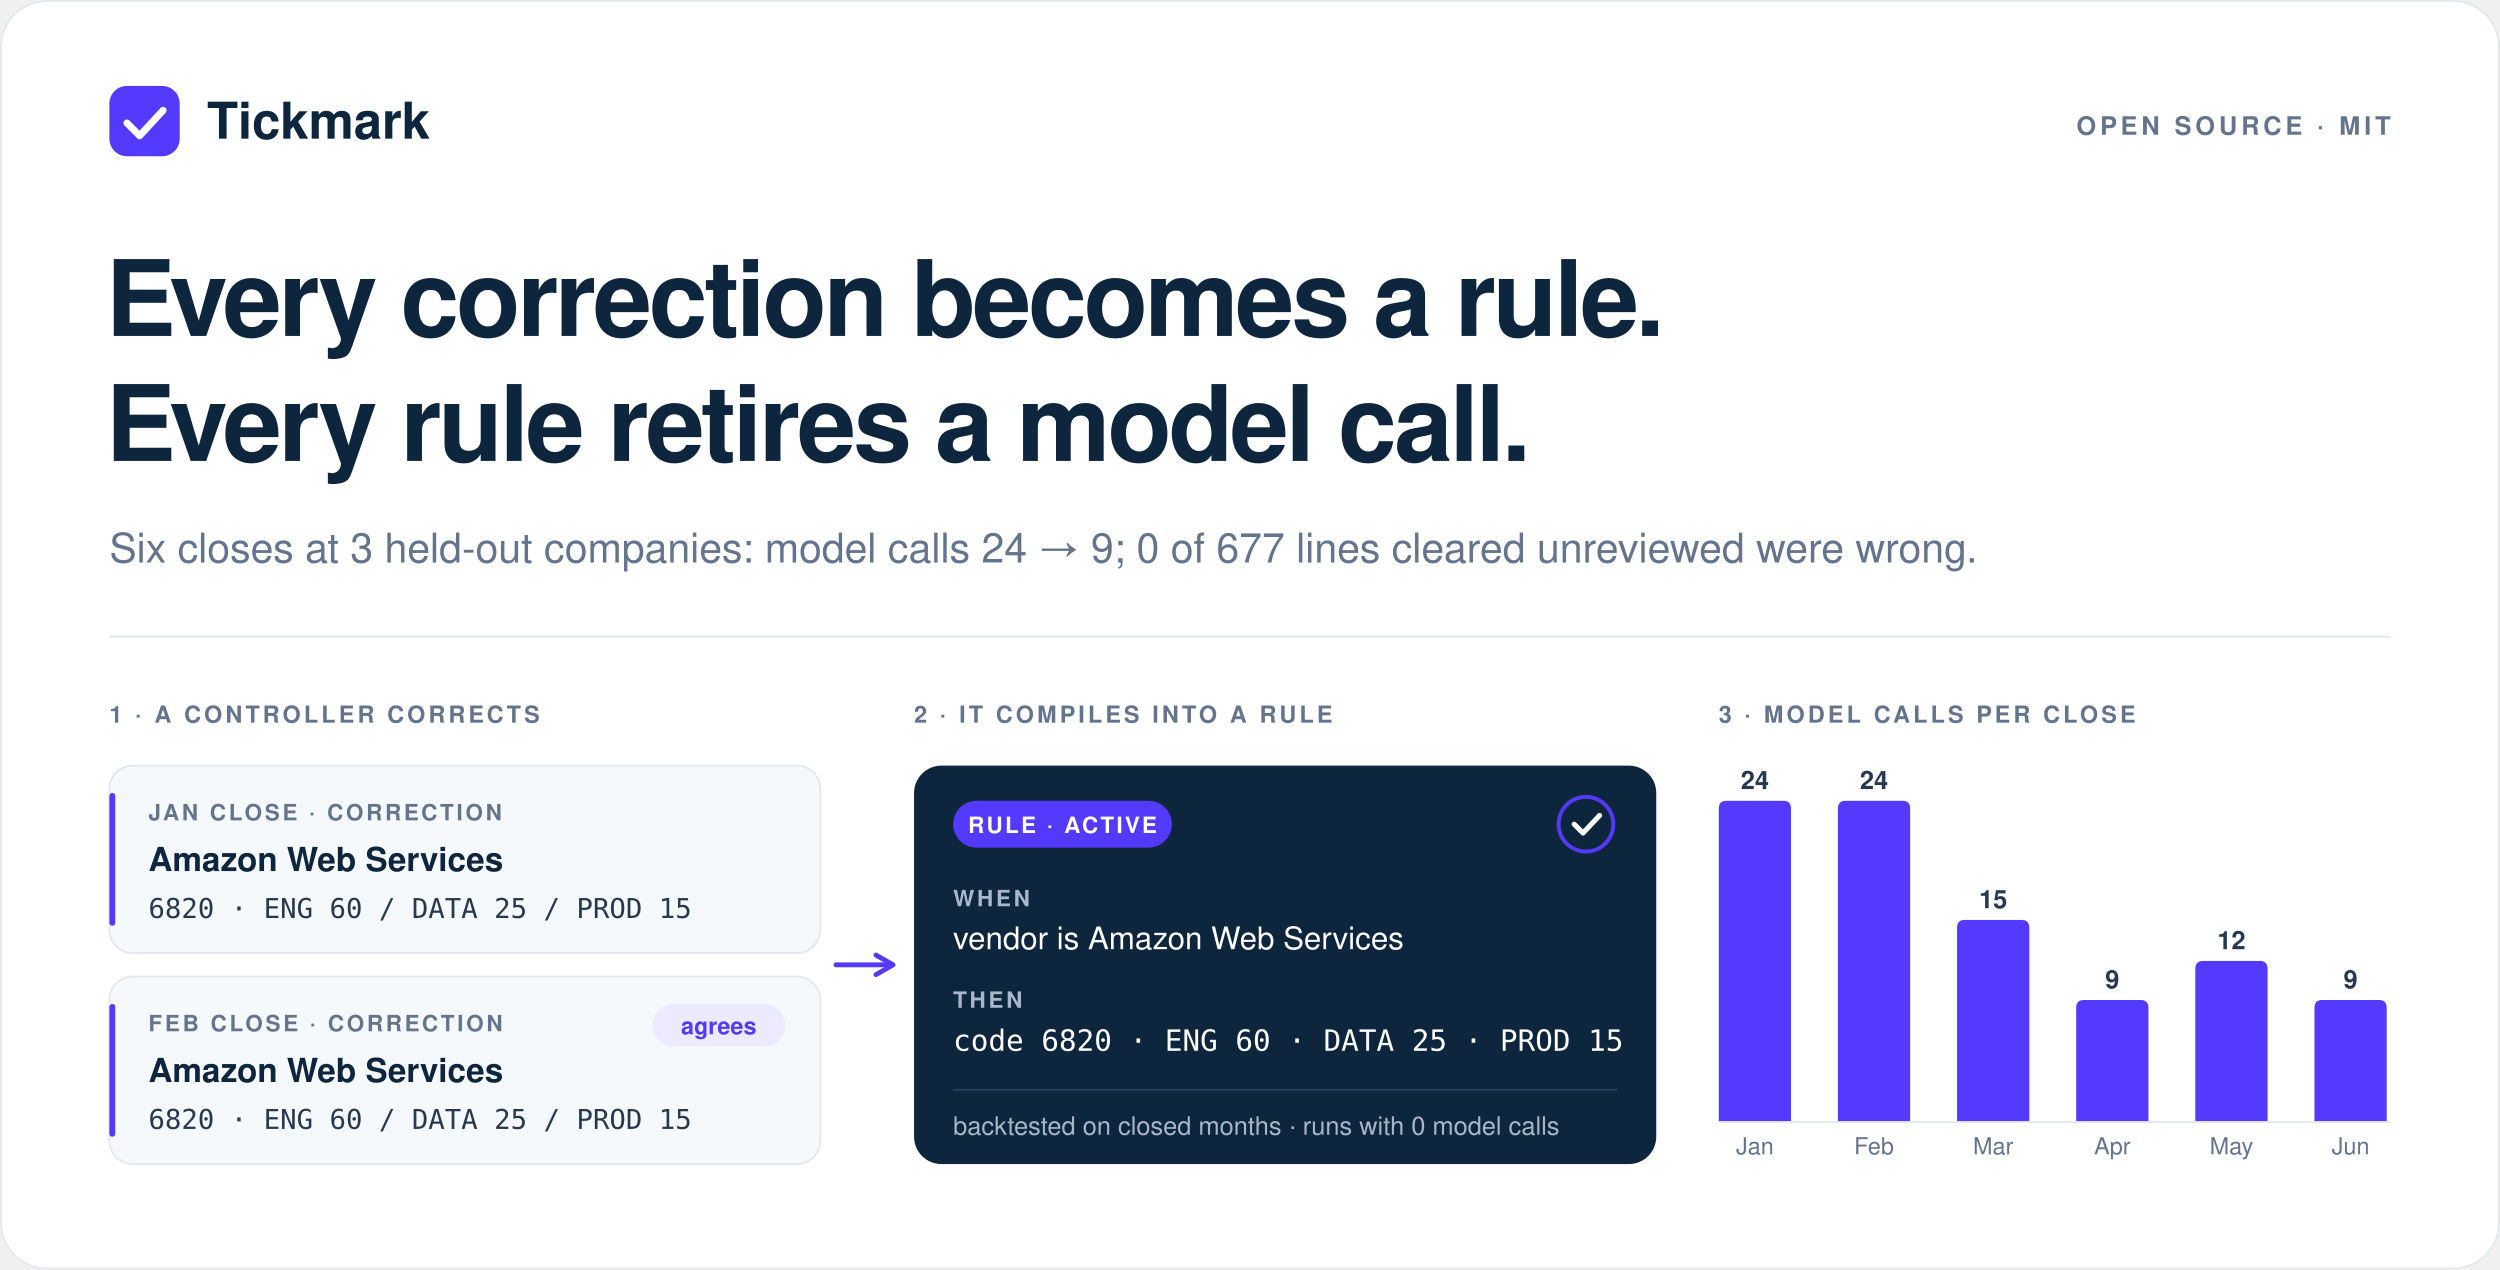
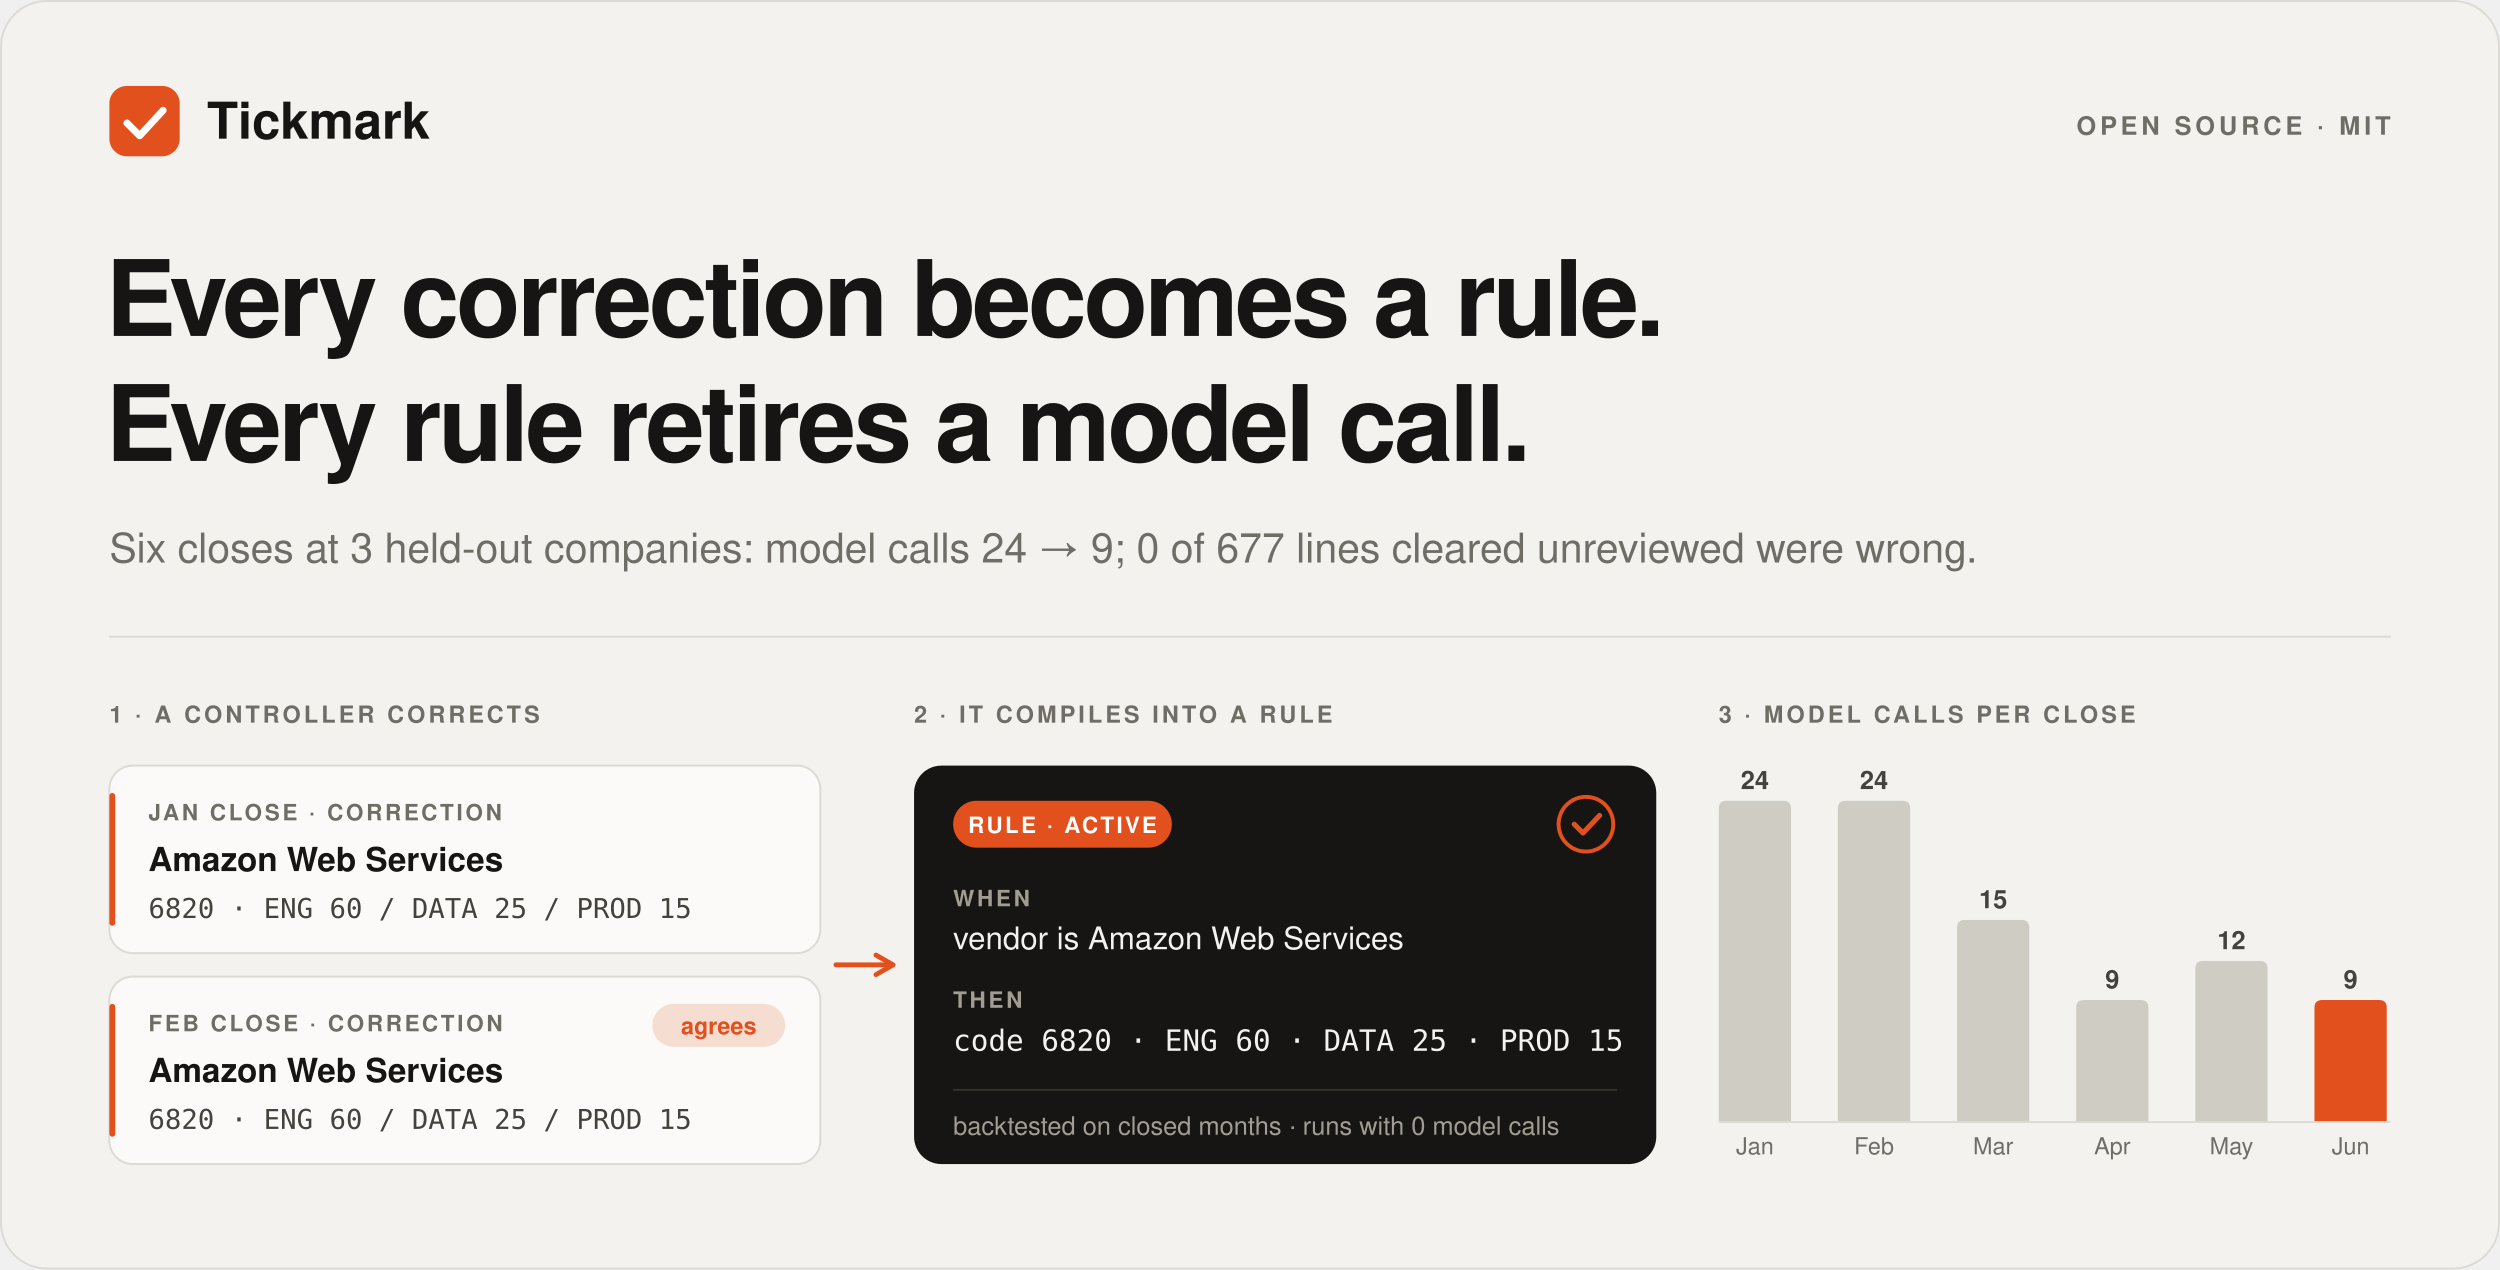
<svg xmlns="http://www.w3.org/2000/svg" width="1280" height="650" viewBox="0 0 1280 650" role="img" aria-labelledby="t d">
  <defs>
    <marker id="head" viewBox="0 0 10 10" refX="7" refY="5" markerWidth="5" markerHeight="5" orient="auto">
-       <path d="M1 1L8 5L1 9" fill="none" stroke="#533afd" stroke-width="2" stroke-linecap="round" stroke-linejoin="round" />
+       <path d="M1 1L8 5L1 9" fill="none" stroke="#e2501d" stroke-width="2" stroke-linecap="round" stroke-linejoin="round" />
    </marker>
  </defs>
  <style>@keyframes card0{0%,1%{opacity:0;transform:translateY(10px)}7%,91%{opacity:1;transform:none}97%,100%{opacity:0;transform:none}}.card0{animation:card0 12s cubic-bezier(.2,.7,.2,1) -9s infinite both}@keyframes card1{0%,9%{opacity:0;transform:translateY(10px)}15%,91%{opacity:1;transform:none}97%,100%{opacity:0;transform:none}}.card1{animation:card1 12s cubic-bezier(.2,.7,.2,1) -9s infinite both}@keyframes arrow{0%,16%{opacity:0;transform:translate(0,0)}22%,91%{opacity:1;transform:none}97%,100%{opacity:0;transform:none}}.arrow{animation:arrow 12s cubic-bezier(.2,.7,.2,1) -9s infinite both}@keyframes rule{0%,22%{opacity:0;transform:scale(.97)}29%,91%{opacity:1;transform:none}97%,100%{opacity:0;transform:none}}.rule{animation:rule 12s cubic-bezier(.2,.7,.2,1) -9s infinite both}.rule{transform-box:fill-box;transform-origin:50% 50%}@keyframes tick{0%,30%{stroke-dashoffset:30}38%,100%{stroke-dashoffset:0}}.tick{stroke-dasharray:30;animation:tick 12s ease-out -9s infinite both}@keyframes b0{0%,38%{opacity:0;transform:scaleY(0)}43%,91%{opacity:1;transform:none}97%,100%{opacity:0;transform:none}}.b0{animation:b0 12s cubic-bezier(.2,.7,.2,1) -9s infinite both}.b0{transform-box:fill-box;transform-origin:50% 100%}@keyframes b1{0%,42%{opacity:0;transform:scaleY(0)}47%,91%{opacity:1;transform:none}97%,100%{opacity:0;transform:none}}.b1{animation:b1 12s cubic-bezier(.2,.7,.2,1) -9s infinite both}.b1{transform-box:fill-box;transform-origin:50% 100%}@keyframes b2{0%,46%{opacity:0;transform:scaleY(0)}51%,91%{opacity:1;transform:none}97%,100%{opacity:0;transform:none}}.b2{animation:b2 12s cubic-bezier(.2,.7,.2,1) -9s infinite both}.b2{transform-box:fill-box;transform-origin:50% 100%}@keyframes b3{0%,50%{opacity:0;transform:scaleY(0)}55%,91%{opacity:1;transform:none}97%,100%{opacity:0;transform:none}}.b3{animation:b3 12s cubic-bezier(.2,.7,.2,1) -9s infinite both}.b3{transform-box:fill-box;transform-origin:50% 100%}@keyframes b4{0%,54%{opacity:0;transform:scaleY(0)}59%,91%{opacity:1;transform:none}97%,100%{opacity:0;transform:none}}.b4{animation:b4 12s cubic-bezier(.2,.7,.2,1) -9s infinite both}.b4{transform-box:fill-box;transform-origin:50% 100%}@keyframes b5{0%,58%{opacity:0;transform:scaleY(0)}63%,91%{opacity:1;transform:none}97%,100%{opacity:0;transform:none}}.b5{animation:b5 12s cubic-bezier(.2,.7,.2,1) -9s infinite both}.b5{transform-box:fill-box;transform-origin:50% 100%}@media (prefers-reduced-motion:reduce){*{animation:none!important}}</style>
  <g font-family="-apple-system, BlinkMacSystemFont, 'Segoe UI', Helvetica, Arial, sans-serif">
-     <rect width="1280" height="650" rx="24" fill="#ffffff" />
-     <rect x="0.5" y="0.5" width="1279" height="649" rx="23.5" fill="none" stroke="#e3e8ee" />
-     <rect x="56" y="44" width="36" height="36" rx="9" fill="#533afd" />
+     <rect width="1280" height="650" rx="24" fill="#f3f2ee" />
+     <rect x="0.5" y="0.5" width="1279" height="649" rx="23.5" fill="none" stroke="#dcdad4" />
+     <rect x="56" y="44" width="36" height="36" rx="9" fill="#e2501d" />
    <path d="M65 63l6.5 6.5l12-13" fill="none" stroke="#fff" stroke-width="3.6" stroke-linecap="round" stroke-linejoin="round" />
-     <text x="106" y="71" font-size="26" fill="#0d253d" font-weight="650">Tickmark</text>
-     <text x="1224" y="69" font-size="13" fill="#64748d" text-anchor="end" letter-spacing="2" font-weight="600">OPEN SOURCE · MIT</text>
-     <text x="54" y="172" font-size="54" fill="#0d253d" font-weight="650" letter-spacing="-1.6">Every correction becomes a rule.</text>
-     <text x="54" y="236" font-size="54" fill="#0d253d" font-weight="650" letter-spacing="-1.6">Every rule retires a model call.</text>
-     <text x="56" y="288" font-size="21" fill="#64748d">Six closes at 3 held-out companies: model calls 24 → 9; 0 of 677 lines cleared unreviewed were wrong.</text>
-     <line x1="56" y1="326" x2="1224" y2="326" stroke="#e3e8ee" />
-     <text x="56" y="370" font-size="12" fill="#64748d" letter-spacing="1.6" font-weight="600">1 · A CONTROLLER CORRECTS</text>
-     <text x="468" y="370" font-size="12" fill="#64748d" letter-spacing="1.6" font-weight="600">2 · IT COMPILES INTO A RULE</text>
-     <text x="880" y="370" font-size="12" fill="#64748d" letter-spacing="1.6" font-weight="600">3 · MODEL CALLS PER CLOSE</text>
+     <text x="106" y="71" font-size="26" fill="#161513" font-weight="650">Tickmark</text>
+     <text x="1224" y="69" font-size="13" fill="#706d66" text-anchor="end" letter-spacing="2" font-weight="600">OPEN SOURCE · MIT</text>
+     <text x="54" y="172" font-size="54" fill="#161513" font-weight="650" letter-spacing="-1.6">Every correction becomes a rule.</text>
+     <text x="54" y="236" font-size="54" fill="#161513" font-weight="650" letter-spacing="-1.6">Every rule retires a model call.</text>
+     <text x="56" y="288" font-size="21" fill="#706d66">Six closes at 3 held-out companies: model calls 24 → 9; 0 of 677 lines cleared unreviewed were wrong.</text>
+     <line x1="56" y1="326" x2="1224" y2="326" stroke="#dcdad4" />
+     <text x="56" y="370" font-size="12" fill="#706d66" letter-spacing="1.6" font-weight="600">1 · A CONTROLLER CORRECTS</text>
+     <text x="468" y="370" font-size="12" fill="#706d66" letter-spacing="1.6" font-weight="600">2 · IT COMPILES INTO A RULE</text>
+     <text x="880" y="370" font-size="12" fill="#706d66" letter-spacing="1.6" font-weight="600">3 · MODEL CALLS PER CLOSE</text>
    <g class="card0">
-       <rect x="56" y="392" width="364" height="96" rx="12" fill="#f6f9fc" stroke="#e3e8ee" />
-       <rect x="56" y="406" width="3" height="68" rx="1.5" fill="#533afd" />
-       <text x="76" y="420" font-size="11.5" fill="#64748d" letter-spacing="1.4" font-weight="600">JAN CLOSE · CORRECTION</text>
-       <text x="76" y="446" font-size="17" fill="#0d253d" font-weight="600">Amazon Web Services</text>
-       <text x="76" y="470" font-size="14" fill="#273951" font-family="ui-monospace, SFMono-Regular, Menlo, Consolas, monospace">6820 · ENG 60 / DATA 25 / PROD 15</text>
+       <rect x="56" y="392" width="364" height="96" rx="12" fill="#fbfaf8" stroke="#dcdad4" />
+       <rect x="56" y="406" width="3" height="68" rx="1.5" fill="#e2501d" />
+       <text x="76" y="420" font-size="11.5" fill="#706d66" letter-spacing="1.4" font-weight="600">JAN CLOSE · CORRECTION</text>
+       <text x="76" y="446" font-size="17" fill="#161513" font-weight="600">Amazon Web Services</text>
+       <text x="76" y="470" font-size="14" fill="#44423d" font-family="ui-monospace, SFMono-Regular, Menlo, Consolas, monospace">6820 · ENG 60 / DATA 25 / PROD 15</text>
    </g>
    <g class="card1">
-       <rect x="56" y="500" width="364" height="96" rx="12" fill="#f6f9fc" stroke="#e3e8ee" />
-       <rect x="56" y="514" width="3" height="68" rx="1.5" fill="#533afd" />
-       <text x="76" y="528" font-size="11.5" fill="#64748d" letter-spacing="1.4" font-weight="600">FEB CLOSE · CORRECTION</text>
-       <text x="76" y="554" font-size="17" fill="#0d253d" font-weight="600">Amazon Web Services</text>
-       <text x="76" y="578" font-size="14" fill="#273951" font-family="ui-monospace, SFMono-Regular, Menlo, Consolas, monospace">6820 · ENG 60 / DATA 25 / PROD 15</text>
+       <rect x="56" y="500" width="364" height="96" rx="12" fill="#fbfaf8" stroke="#dcdad4" />
+       <rect x="56" y="514" width="3" height="68" rx="1.5" fill="#e2501d" />
+       <text x="76" y="528" font-size="11.5" fill="#706d66" letter-spacing="1.4" font-weight="600">FEB CLOSE · CORRECTION</text>
+       <text x="76" y="554" font-size="17" fill="#161513" font-weight="600">Amazon Web Services</text>
+       <text x="76" y="578" font-size="14" fill="#44423d" font-family="ui-monospace, SFMono-Regular, Menlo, Consolas, monospace">6820 · ENG 60 / DATA 25 / PROD 15</text>
      <g>
-         <rect x="334" y="514" width="68" height="22" rx="11" fill="#eceafe" />
-         <text x="368" y="529.5" font-size="12" fill="#533afd" text-anchor="middle" font-weight="600">agrees</text>
+         <rect x="334" y="514" width="68" height="22" rx="11" fill="#f5ddd1" />
+         <text x="368" y="529.5" font-size="12" fill="#e2501d" text-anchor="middle" font-weight="600">agrees</text>
      </g>
    </g>
-     <path class="arrow" d="M428 494H456" stroke="#533afd" stroke-width="2.5" stroke-linecap="round" fill="none" marker-end="url(#head)" />
+     <path class="arrow" d="M428 494H456" stroke="#e2501d" stroke-width="2.5" stroke-linecap="round" fill="none" marker-end="url(#head)" />
    <g class="rule">
-       <rect x="468" y="392" width="380" height="204" rx="14" fill="#0d253d" />
-       <rect x="488" y="410" width="112" height="24" rx="12" fill="#533afd" />
+       <rect x="468" y="392" width="380" height="204" rx="14" fill="#161513" />
+       <rect x="488" y="410" width="112" height="24" rx="12" fill="#e2501d" />
      <text x="544" y="426.5" font-size="11.5" fill="#ffffff" text-anchor="middle" letter-spacing="1.2" font-weight="700">RULE · ACTIVE</text>
-       <circle cx="812" cy="422" r="14" fill="none" stroke="#533afd" stroke-width="2" />
-       <path class="tick" d="M806 422l4.5 4.5l8.5-9" fill="none" stroke="#ffffff" stroke-width="2.6" stroke-linecap="round" stroke-linejoin="round" />
-       <text x="488" y="464" font-size="11.5" fill="#a9b6c9" letter-spacing="1.4" font-weight="600">WHEN</text>
-       <text x="488" y="486" font-size="16" fill="#ffffff">vendor is Amazon Web Services</text>
-       <text x="488" y="516" font-size="11.5" fill="#a9b6c9" letter-spacing="1.4" font-weight="600">THEN</text>
-       <text x="488" y="538" font-size="15" fill="#ffffff" font-family="ui-monospace, SFMono-Regular, Menlo, Consolas, monospace">code 6820 · ENG 60 · DATA 25 · PROD 15</text>
-       <line x1="488" y1="558" x2="828" y2="558" stroke="#26405c" />
-       <text x="488" y="581" font-size="13" fill="#a9b6c9">backtested on closed months · runs with 0 model calls</text>
+       <circle cx="812" cy="422" r="14" fill="none" stroke="#e2501d" stroke-width="2" />
+       <path class="tick" d="M806 422l4.5 4.5l8.5-9" fill="none" stroke="#e2501d" stroke-width="2.6" stroke-linecap="round" stroke-linejoin="round" />
+       <text x="488" y="464" font-size="11.5" fill="#a29d92" letter-spacing="1.4" font-weight="600">WHEN</text>
+       <text x="488" y="486" font-size="16" fill="#f3f2ee">vendor is Amazon Web Services</text>
+       <text x="488" y="516" font-size="11.5" fill="#a29d92" letter-spacing="1.4" font-weight="600">THEN</text>
+       <text x="488" y="538" font-size="15" fill="#f3f2ee" font-family="ui-monospace, SFMono-Regular, Menlo, Consolas, monospace">code 6820 · ENG 60 · DATA 25 · PROD 15</text>
+       <line x1="488" y1="558" x2="828" y2="558" stroke="#33312d" />
+       <text x="488" y="581" font-size="13" fill="#a29d92">backtested on closed months · runs with 0 model calls</text>
    </g>
-     <line x1="880" y1="574.5" x2="1224" y2="574.5" stroke="#e3e8ee" />
+     <line x1="880" y1="574.5" x2="1224" y2="574.5" stroke="#dcdad4" />
    <g class="b0">
-       <path d="M880 574V414Q880 410 884 410H913Q917 410 917 414V574Z" fill="#533afd" />
-       <text x="898.5" y="404" font-size="13" fill="#273951" text-anchor="middle" font-weight="600">24</text>
+       <path d="M880 574V414Q880 410 884 410H913Q917 410 917 414V574Z" fill="#cfccc4" />
+       <text x="898.5" y="404" font-size="13" fill="#44423d" text-anchor="middle" font-weight="600">24</text>
    </g>
-     <text x="898.5" y="591" font-size="12" fill="#64748d" text-anchor="middle">Jan</text>
+     <text x="898.5" y="591" font-size="12" fill="#706d66" text-anchor="middle">Jan</text>
    <g class="b1">
-       <path d="M941 574V414Q941 410 945 410H974Q978 410 978 414V574Z" fill="#533afd" />
-       <text x="959.5" y="404" font-size="13" fill="#273951" text-anchor="middle" font-weight="600">24</text>
+       <path d="M941 574V414Q941 410 945 410H974Q978 410 978 414V574Z" fill="#cfccc4" />
+       <text x="959.5" y="404" font-size="13" fill="#44423d" text-anchor="middle" font-weight="600">24</text>
    </g>
-     <text x="959.5" y="591" font-size="12" fill="#64748d" text-anchor="middle">Feb</text>
+     <text x="959.5" y="591" font-size="12" fill="#706d66" text-anchor="middle">Feb</text>
    <g class="b2">
-       <path d="M1002 574V475Q1002 471 1006 471H1035Q1039 471 1039 475V574Z" fill="#533afd" />
-       <text x="1020.5" y="465" font-size="13" fill="#273951" text-anchor="middle" font-weight="600">15</text>
+       <path d="M1002 574V475Q1002 471 1006 471H1035Q1039 471 1039 475V574Z" fill="#cfccc4" />
+       <text x="1020.5" y="465" font-size="13" fill="#44423d" text-anchor="middle" font-weight="600">15</text>
    </g>
-     <text x="1020.5" y="591" font-size="12" fill="#64748d" text-anchor="middle">Mar</text>
+     <text x="1020.5" y="591" font-size="12" fill="#706d66" text-anchor="middle">Mar</text>
    <g class="b3">
-       <path d="M1063 574V516Q1063 512 1067 512H1096Q1100 512 1100 516V574Z" fill="#533afd" />
-       <text x="1081.5" y="506" font-size="13" fill="#273951" text-anchor="middle" font-weight="600">9</text>
+       <path d="M1063 574V516Q1063 512 1067 512H1096Q1100 512 1100 516V574Z" fill="#cfccc4" />
+       <text x="1081.5" y="506" font-size="13" fill="#44423d" text-anchor="middle" font-weight="600">9</text>
    </g>
-     <text x="1081.5" y="591" font-size="12" fill="#64748d" text-anchor="middle">Apr</text>
+     <text x="1081.5" y="591" font-size="12" fill="#706d66" text-anchor="middle">Apr</text>
    <g class="b4">
-       <path d="M1124 574V496Q1124 492 1128 492H1157Q1161 492 1161 496V574Z" fill="#533afd" />
-       <text x="1142.5" y="486" font-size="13" fill="#273951" text-anchor="middle" font-weight="600">12</text>
+       <path d="M1124 574V496Q1124 492 1128 492H1157Q1161 492 1161 496V574Z" fill="#cfccc4" />
+       <text x="1142.5" y="486" font-size="13" fill="#44423d" text-anchor="middle" font-weight="600">12</text>
    </g>
-     <text x="1142.5" y="591" font-size="12" fill="#64748d" text-anchor="middle">May</text>
+     <text x="1142.5" y="591" font-size="12" fill="#706d66" text-anchor="middle">May</text>
    <g class="b5">
-       <path d="M1185 574V516Q1185 512 1189 512H1218Q1222 512 1222 516V574Z" fill="#533afd" />
-       <text x="1203.5" y="506" font-size="13" fill="#273951" text-anchor="middle" font-weight="600">9</text>
+       <path d="M1185 574V516Q1185 512 1189 512H1218Q1222 512 1222 516V574Z" fill="#e2501d" />
+       <text x="1203.5" y="506" font-size="13" fill="#44423d" text-anchor="middle" font-weight="600">9</text>
    </g>
-     <text x="1203.5" y="591" font-size="12" fill="#64748d" text-anchor="middle">Jun</text>
+     <text x="1203.5" y="591" font-size="12" fill="#706d66" text-anchor="middle">Jun</text>
  </g>
</svg>
